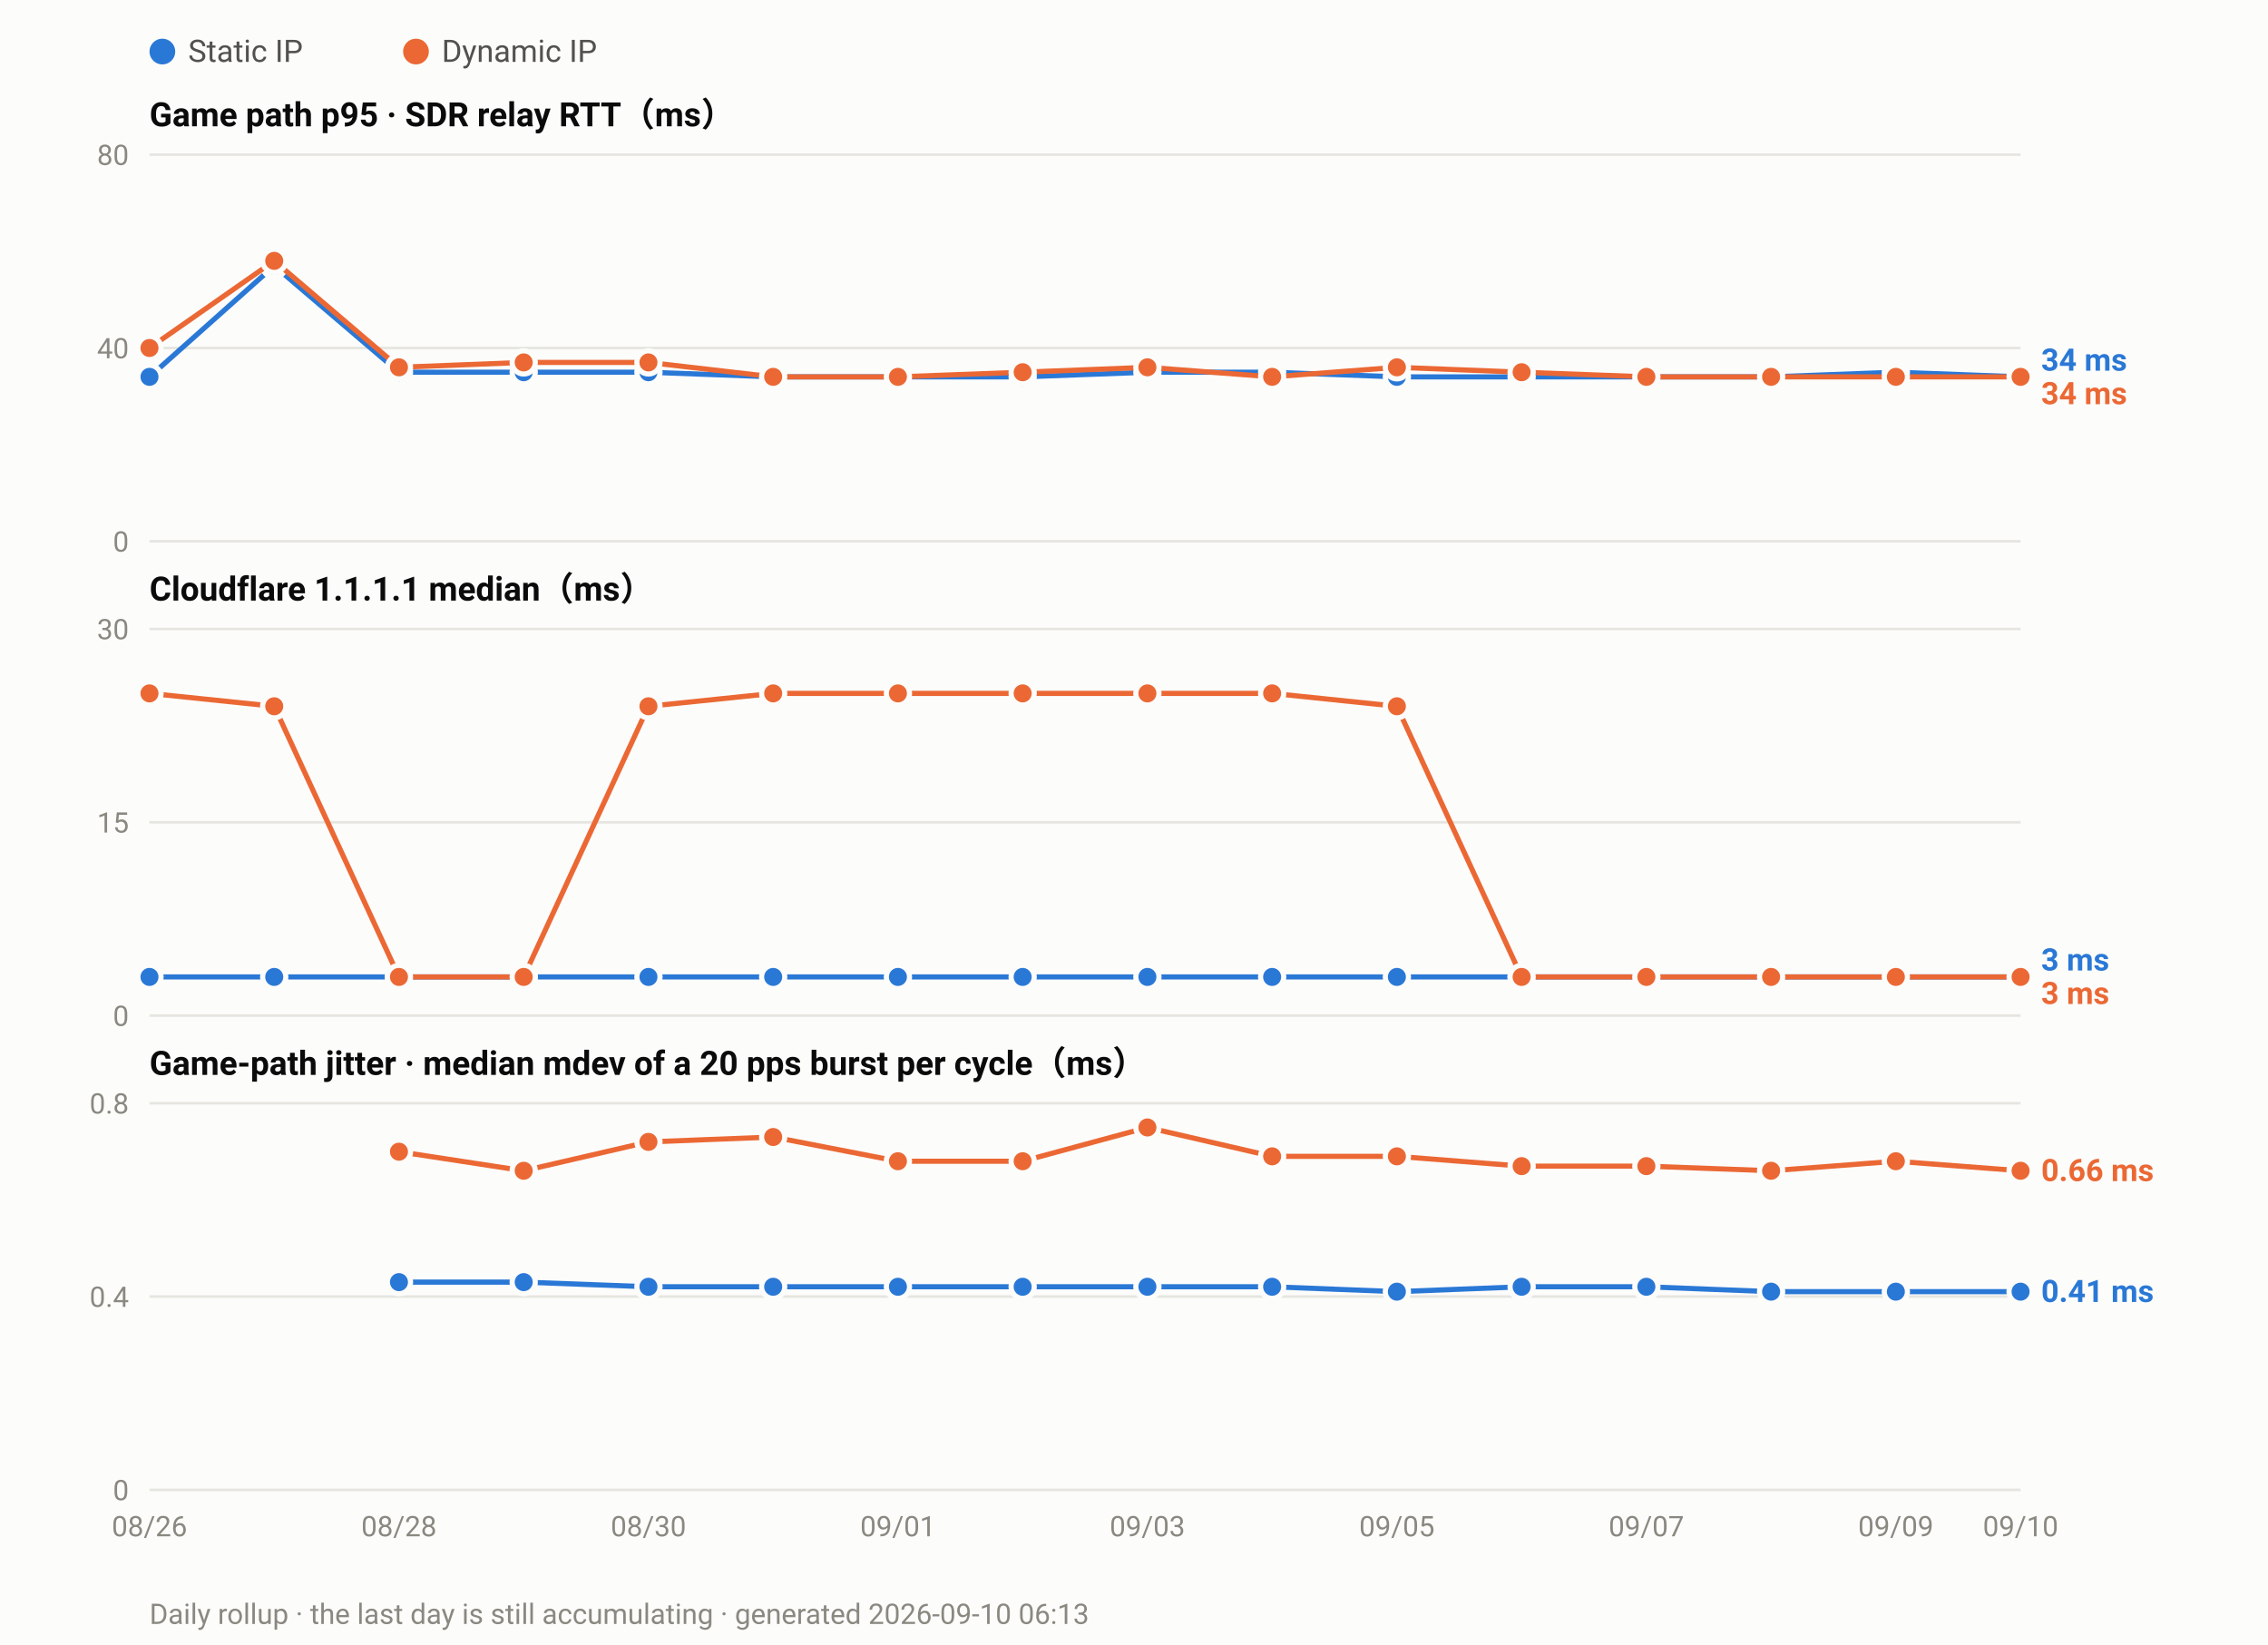
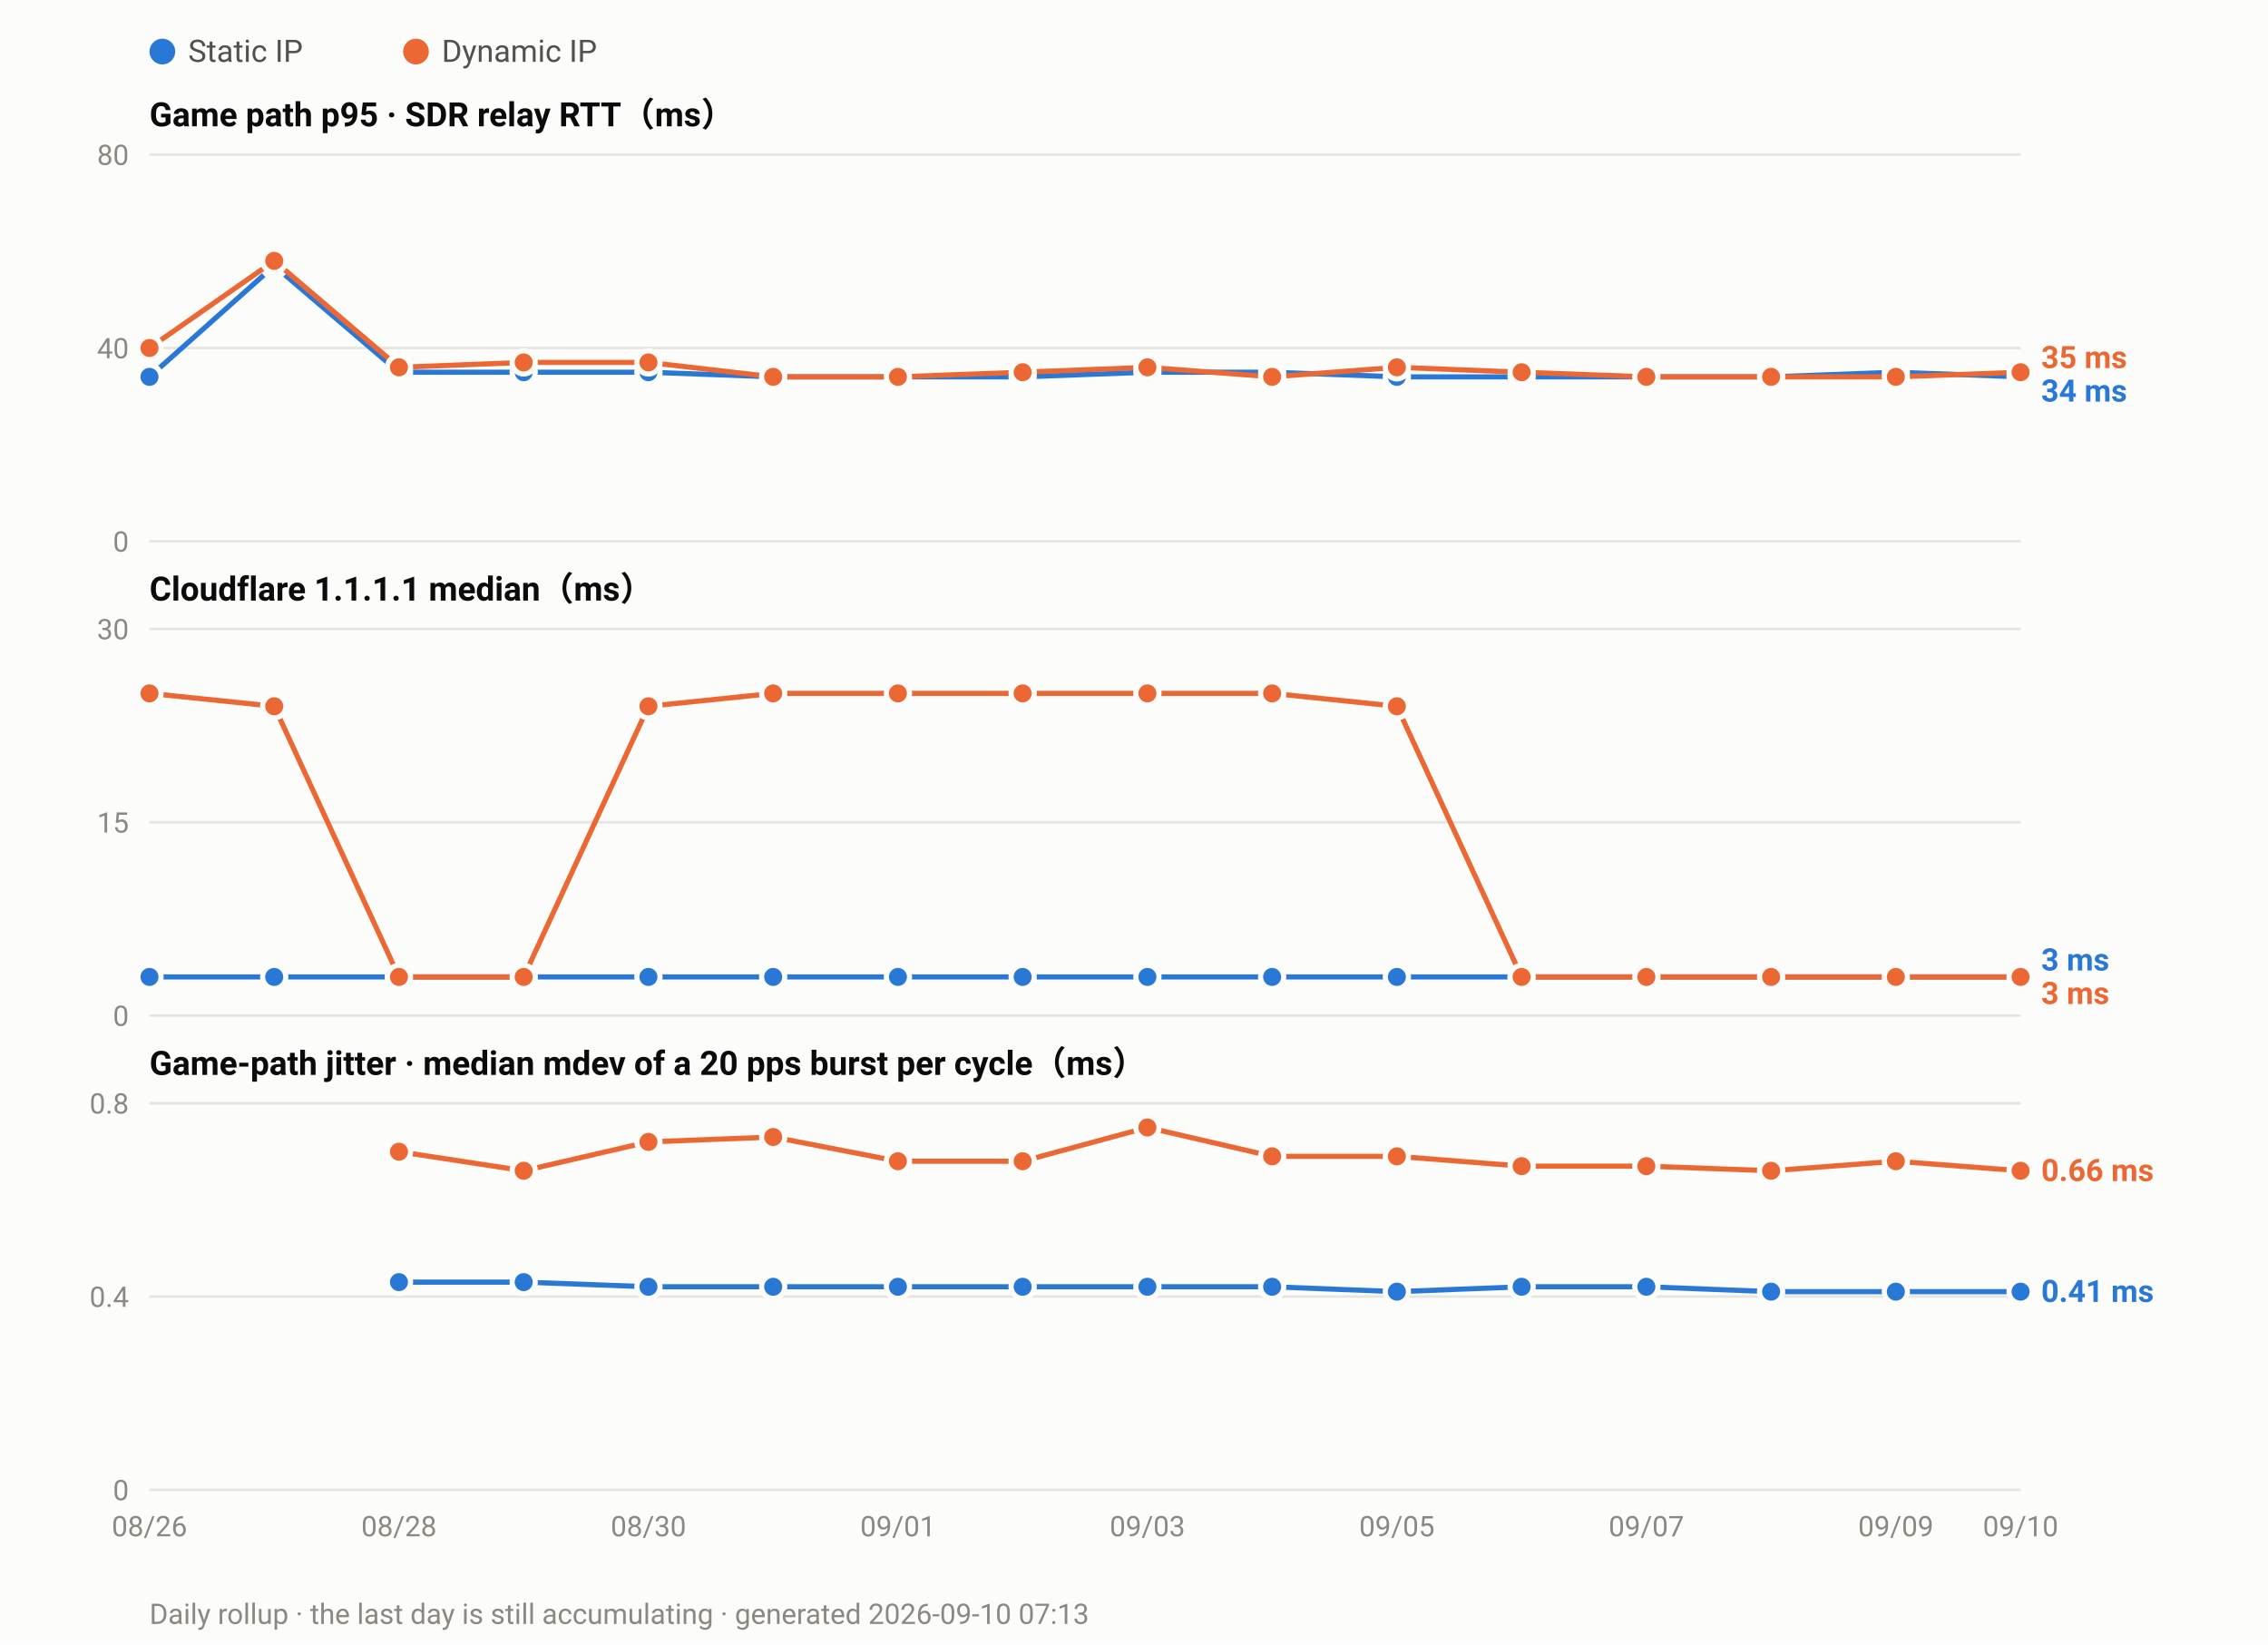
<svg xmlns="http://www.w3.org/2000/svg" width="880" height="638" viewBox="0 0 880 638" font-family="ui-sans-serif,-apple-system,Segoe UI,Roboto,Helvetica,Arial,sans-serif">
  <rect width="880" height="638" fill="#fcfcfb" />
  <circle cx="63.0" cy="20" r="5" fill="#2a78d6" />
  <text x="73.0" y="24" font-size="12" fill="#52514e">Static IP</text>
  <circle cx="161.4" cy="20" r="5" fill="#eb6834" />
  <text x="171.4" y="24" font-size="12" fill="#52514e">Dynamic IP</text>
  <text x="58" y="49.0" font-size="13" font-weight="600" fill="#0b0b0b">Game path p95 · SDR relay RTT（ms）</text>
  <line x1="58" y1="210.0" x2="784.0" y2="210.0" stroke="#e6e5e0" stroke-width="1" />
  <text x="50" y="214.0" font-size="11" text-anchor="end" fill="#8a8880">0</text>
  <line x1="58" y1="135.0" x2="784.0" y2="135.0" stroke="#e6e5e0" stroke-width="1" />
  <text x="50" y="139.0" font-size="11" text-anchor="end" fill="#8a8880">40</text>
  <line x1="58" y1="60.0" x2="784.0" y2="60.0" stroke="#e6e5e0" stroke-width="1" />
  <text x="50" y="64.0" font-size="11" text-anchor="end" fill="#8a8880">80</text>
  <polyline fill="none" stroke="#2a78d6" stroke-width="2" stroke-linejoin="round" points="58.0,146.2 106.4,103.1 154.8,144.4 203.2,144.4 251.6,144.4 300.0,146.2 348.4,146.2 396.8,146.2 445.2,144.4 493.6,144.4 542.0,146.2 590.4,146.2 638.8,146.2 687.2,146.2 735.6,144.4 784.0,146.2" />
  <circle cx="58.0" cy="146.2" r="4.5" fill="#2a78d6" stroke="#fcfcfb" stroke-width="2" />
  <circle cx="106.4" cy="103.1" r="4.5" fill="#2a78d6" stroke="#fcfcfb" stroke-width="2" />
  <circle cx="154.8" cy="144.4" r="4.5" fill="#2a78d6" stroke="#fcfcfb" stroke-width="2" />
  <circle cx="203.2" cy="144.4" r="4.5" fill="#2a78d6" stroke="#fcfcfb" stroke-width="2" />
  <circle cx="251.6" cy="144.4" r="4.5" fill="#2a78d6" stroke="#fcfcfb" stroke-width="2" />
  <circle cx="300.0" cy="146.2" r="4.5" fill="#2a78d6" stroke="#fcfcfb" stroke-width="2" />
  <circle cx="348.4" cy="146.2" r="4.5" fill="#2a78d6" stroke="#fcfcfb" stroke-width="2" />
  <circle cx="396.8" cy="146.2" r="4.5" fill="#2a78d6" stroke="#fcfcfb" stroke-width="2" />
  <circle cx="445.2" cy="144.4" r="4.5" fill="#2a78d6" stroke="#fcfcfb" stroke-width="2" />
  <circle cx="493.6" cy="144.4" r="4.5" fill="#2a78d6" stroke="#fcfcfb" stroke-width="2" />
  <circle cx="542.0" cy="146.2" r="4.5" fill="#2a78d6" stroke="#fcfcfb" stroke-width="2" />
  <circle cx="590.4" cy="146.2" r="4.5" fill="#2a78d6" stroke="#fcfcfb" stroke-width="2" />
  <circle cx="638.8" cy="146.2" r="4.5" fill="#2a78d6" stroke="#fcfcfb" stroke-width="2" />
  <circle cx="687.2" cy="146.2" r="4.5" fill="#2a78d6" stroke="#fcfcfb" stroke-width="2" />
  <circle cx="735.6" cy="144.4" r="4.5" fill="#2a78d6" stroke="#fcfcfb" stroke-width="2" />
  <circle cx="784.0" cy="146.2" r="4.5" fill="#2a78d6" stroke="#fcfcfb" stroke-width="2" />
-   <polyline fill="none" stroke="#eb6834" stroke-width="2" stroke-linejoin="round" points="58.0,135.0 106.4,101.2 154.8,142.5 203.2,140.6 251.6,140.6 300.0,146.2 348.4,146.2 396.8,144.4 445.2,142.5 493.6,146.2 542.0,142.5 590.4,144.4 638.8,146.2 687.2,146.2 735.6,146.2 784.0,146.2" />
+   <polyline fill="none" stroke="#eb6834" stroke-width="2" stroke-linejoin="round" points="58.0,135.0 106.4,101.2 154.8,142.5 203.2,140.6 251.6,140.6 300.0,146.2 348.4,146.2 396.8,144.4 445.2,142.5 493.6,146.2 542.0,142.5 590.4,144.4 638.8,146.2 687.2,146.2 735.6,146.2 784.0,144.4" />
  <circle cx="58.0" cy="135.0" r="4.5" fill="#eb6834" stroke="#fcfcfb" stroke-width="2" />
  <circle cx="106.4" cy="101.2" r="4.5" fill="#eb6834" stroke="#fcfcfb" stroke-width="2" />
  <circle cx="154.8" cy="142.5" r="4.5" fill="#eb6834" stroke="#fcfcfb" stroke-width="2" />
  <circle cx="203.2" cy="140.6" r="4.5" fill="#eb6834" stroke="#fcfcfb" stroke-width="2" />
  <circle cx="251.6" cy="140.6" r="4.5" fill="#eb6834" stroke="#fcfcfb" stroke-width="2" />
  <circle cx="300.0" cy="146.2" r="4.5" fill="#eb6834" stroke="#fcfcfb" stroke-width="2" />
  <circle cx="348.4" cy="146.2" r="4.5" fill="#eb6834" stroke="#fcfcfb" stroke-width="2" />
  <circle cx="396.8" cy="144.4" r="4.5" fill="#eb6834" stroke="#fcfcfb" stroke-width="2" />
  <circle cx="445.2" cy="142.5" r="4.5" fill="#eb6834" stroke="#fcfcfb" stroke-width="2" />
  <circle cx="493.6" cy="146.2" r="4.5" fill="#eb6834" stroke="#fcfcfb" stroke-width="2" />
  <circle cx="542.0" cy="142.5" r="4.5" fill="#eb6834" stroke="#fcfcfb" stroke-width="2" />
  <circle cx="590.4" cy="144.4" r="4.5" fill="#eb6834" stroke="#fcfcfb" stroke-width="2" />
  <circle cx="638.8" cy="146.2" r="4.5" fill="#eb6834" stroke="#fcfcfb" stroke-width="2" />
  <circle cx="687.2" cy="146.2" r="4.5" fill="#eb6834" stroke="#fcfcfb" stroke-width="2" />
  <circle cx="735.6" cy="146.2" r="4.5" fill="#eb6834" stroke="#fcfcfb" stroke-width="2" />
-   <circle cx="784.0" cy="146.2" r="4.5" fill="#eb6834" stroke="#fcfcfb" stroke-width="2" />
-   <text x="792.0" y="143.8" font-size="12" font-weight="600" fill="#2a78d6">34 ms</text>
-   <text x="792.0" y="156.8" font-size="12" font-weight="600" fill="#eb6834">34 ms</text>
+   <circle cx="784.0" cy="144.4" r="4.5" fill="#eb6834" stroke="#fcfcfb" stroke-width="2" />
+   <text x="792.0" y="142.8" font-size="12" font-weight="600" fill="#eb6834">35 ms</text>
+   <text x="792.0" y="155.8" font-size="12" font-weight="600" fill="#2a78d6">34 ms</text>
  <text x="58" y="233.0" font-size="13" font-weight="600" fill="#0b0b0b">Cloudflare 1.1.1.1 median（ms）</text>
  <line x1="58" y1="394.0" x2="784.0" y2="394.0" stroke="#e6e5e0" stroke-width="1" />
  <text x="50" y="398.0" font-size="11" text-anchor="end" fill="#8a8880">0</text>
  <line x1="58" y1="319.0" x2="784.0" y2="319.0" stroke="#e6e5e0" stroke-width="1" />
  <text x="50" y="323.0" font-size="11" text-anchor="end" fill="#8a8880">15</text>
  <line x1="58" y1="244.0" x2="784.0" y2="244.0" stroke="#e6e5e0" stroke-width="1" />
  <text x="50" y="248.0" font-size="11" text-anchor="end" fill="#8a8880">30</text>
  <polyline fill="none" stroke="#2a78d6" stroke-width="2" stroke-linejoin="round" points="58.0,379.0 106.4,379.0 154.8,379.0 203.2,379.0 251.6,379.0 300.0,379.0 348.4,379.0 396.8,379.0 445.2,379.0 493.6,379.0 542.0,379.0 590.4,379.0 638.8,379.0 687.2,379.0 735.6,379.0 784.0,379.0" />
  <circle cx="58.0" cy="379.0" r="4.5" fill="#2a78d6" stroke="#fcfcfb" stroke-width="2" />
  <circle cx="106.4" cy="379.0" r="4.5" fill="#2a78d6" stroke="#fcfcfb" stroke-width="2" />
  <circle cx="154.8" cy="379.0" r="4.5" fill="#2a78d6" stroke="#fcfcfb" stroke-width="2" />
  <circle cx="203.2" cy="379.0" r="4.5" fill="#2a78d6" stroke="#fcfcfb" stroke-width="2" />
  <circle cx="251.6" cy="379.0" r="4.5" fill="#2a78d6" stroke="#fcfcfb" stroke-width="2" />
  <circle cx="300.0" cy="379.0" r="4.5" fill="#2a78d6" stroke="#fcfcfb" stroke-width="2" />
  <circle cx="348.4" cy="379.0" r="4.5" fill="#2a78d6" stroke="#fcfcfb" stroke-width="2" />
  <circle cx="396.8" cy="379.0" r="4.5" fill="#2a78d6" stroke="#fcfcfb" stroke-width="2" />
  <circle cx="445.2" cy="379.0" r="4.5" fill="#2a78d6" stroke="#fcfcfb" stroke-width="2" />
  <circle cx="493.6" cy="379.0" r="4.5" fill="#2a78d6" stroke="#fcfcfb" stroke-width="2" />
  <circle cx="542.0" cy="379.0" r="4.5" fill="#2a78d6" stroke="#fcfcfb" stroke-width="2" />
  <circle cx="590.4" cy="379.0" r="4.5" fill="#2a78d6" stroke="#fcfcfb" stroke-width="2" />
  <circle cx="638.8" cy="379.0" r="4.5" fill="#2a78d6" stroke="#fcfcfb" stroke-width="2" />
  <circle cx="687.2" cy="379.0" r="4.5" fill="#2a78d6" stroke="#fcfcfb" stroke-width="2" />
  <circle cx="735.6" cy="379.0" r="4.5" fill="#2a78d6" stroke="#fcfcfb" stroke-width="2" />
  <circle cx="784.0" cy="379.0" r="4.5" fill="#2a78d6" stroke="#fcfcfb" stroke-width="2" />
  <polyline fill="none" stroke="#eb6834" stroke-width="2" stroke-linejoin="round" points="58.0,269.0 106.4,274.0 154.8,379.0 203.2,379.0 251.6,274.0 300.0,269.0 348.4,269.0 396.8,269.0 445.2,269.0 493.6,269.0 542.0,274.0 590.4,379.0 638.8,379.0 687.2,379.0 735.6,379.0 784.0,379.0" />
  <circle cx="58.0" cy="269.0" r="4.5" fill="#eb6834" stroke="#fcfcfb" stroke-width="2" />
  <circle cx="106.4" cy="274.0" r="4.5" fill="#eb6834" stroke="#fcfcfb" stroke-width="2" />
  <circle cx="154.8" cy="379.0" r="4.5" fill="#eb6834" stroke="#fcfcfb" stroke-width="2" />
  <circle cx="203.2" cy="379.0" r="4.5" fill="#eb6834" stroke="#fcfcfb" stroke-width="2" />
  <circle cx="251.6" cy="274.0" r="4.5" fill="#eb6834" stroke="#fcfcfb" stroke-width="2" />
  <circle cx="300.0" cy="269.0" r="4.5" fill="#eb6834" stroke="#fcfcfb" stroke-width="2" />
  <circle cx="348.4" cy="269.0" r="4.5" fill="#eb6834" stroke="#fcfcfb" stroke-width="2" />
  <circle cx="396.8" cy="269.0" r="4.5" fill="#eb6834" stroke="#fcfcfb" stroke-width="2" />
  <circle cx="445.2" cy="269.0" r="4.5" fill="#eb6834" stroke="#fcfcfb" stroke-width="2" />
  <circle cx="493.6" cy="269.0" r="4.5" fill="#eb6834" stroke="#fcfcfb" stroke-width="2" />
  <circle cx="542.0" cy="274.0" r="4.5" fill="#eb6834" stroke="#fcfcfb" stroke-width="2" />
  <circle cx="590.4" cy="379.0" r="4.5" fill="#eb6834" stroke="#fcfcfb" stroke-width="2" />
  <circle cx="638.8" cy="379.0" r="4.5" fill="#eb6834" stroke="#fcfcfb" stroke-width="2" />
  <circle cx="687.2" cy="379.0" r="4.5" fill="#eb6834" stroke="#fcfcfb" stroke-width="2" />
  <circle cx="735.6" cy="379.0" r="4.5" fill="#eb6834" stroke="#fcfcfb" stroke-width="2" />
  <circle cx="784.0" cy="379.0" r="4.5" fill="#eb6834" stroke="#fcfcfb" stroke-width="2" />
  <text x="792.0" y="376.5" font-size="12" font-weight="600" fill="#2a78d6">3 ms</text>
  <text x="792.0" y="389.5" font-size="12" font-weight="600" fill="#eb6834">3 ms</text>
  <text x="58" y="417.0" font-size="13" font-weight="600" fill="#0b0b0b">Game-path jitter · median mdev of a 20 pps burst per cycle（ms）</text>
  <line x1="58" y1="578.0" x2="784.0" y2="578.0" stroke="#e6e5e0" stroke-width="1" />
  <text x="50" y="582.0" font-size="11" text-anchor="end" fill="#8a8880">0</text>
  <line x1="58" y1="503.0" x2="784.0" y2="503.0" stroke="#e6e5e0" stroke-width="1" />
  <text x="50" y="507.0" font-size="11" text-anchor="end" fill="#8a8880">0.4</text>
  <line x1="58" y1="428.0" x2="784.0" y2="428.0" stroke="#e6e5e0" stroke-width="1" />
  <text x="50" y="432.0" font-size="11" text-anchor="end" fill="#8a8880">0.8</text>
  <polyline fill="none" stroke="#2a78d6" stroke-width="2" stroke-linejoin="round" points="154.8,497.4 203.2,497.4 251.6,499.2 300.0,499.2 348.4,499.2 396.8,499.2 445.2,499.2 493.6,499.2 542.0,501.1 590.4,499.2 638.8,499.2 687.2,501.1 735.6,501.1 784.0,501.1" />
  <circle cx="154.8" cy="497.4" r="4.5" fill="#2a78d6" stroke="#fcfcfb" stroke-width="2" />
  <circle cx="203.2" cy="497.4" r="4.5" fill="#2a78d6" stroke="#fcfcfb" stroke-width="2" />
  <circle cx="251.6" cy="499.2" r="4.5" fill="#2a78d6" stroke="#fcfcfb" stroke-width="2" />
  <circle cx="300.0" cy="499.2" r="4.5" fill="#2a78d6" stroke="#fcfcfb" stroke-width="2" />
  <circle cx="348.4" cy="499.2" r="4.5" fill="#2a78d6" stroke="#fcfcfb" stroke-width="2" />
  <circle cx="396.8" cy="499.2" r="4.5" fill="#2a78d6" stroke="#fcfcfb" stroke-width="2" />
  <circle cx="445.2" cy="499.2" r="4.5" fill="#2a78d6" stroke="#fcfcfb" stroke-width="2" />
  <circle cx="493.6" cy="499.2" r="4.5" fill="#2a78d6" stroke="#fcfcfb" stroke-width="2" />
  <circle cx="542.0" cy="501.1" r="4.5" fill="#2a78d6" stroke="#fcfcfb" stroke-width="2" />
  <circle cx="590.4" cy="499.2" r="4.5" fill="#2a78d6" stroke="#fcfcfb" stroke-width="2" />
  <circle cx="638.8" cy="499.2" r="4.5" fill="#2a78d6" stroke="#fcfcfb" stroke-width="2" />
  <circle cx="687.2" cy="501.1" r="4.5" fill="#2a78d6" stroke="#fcfcfb" stroke-width="2" />
  <circle cx="735.6" cy="501.1" r="4.5" fill="#2a78d6" stroke="#fcfcfb" stroke-width="2" />
  <circle cx="784.0" cy="501.1" r="4.5" fill="#2a78d6" stroke="#fcfcfb" stroke-width="2" />
  <polyline fill="none" stroke="#eb6834" stroke-width="2" stroke-linejoin="round" points="154.8,446.8 203.2,454.2 251.6,443.0 300.0,441.1 348.4,450.5 396.8,450.5 445.2,437.4 493.6,448.6 542.0,448.6 590.4,452.4 638.8,452.4 687.2,454.2 735.6,450.5 784.0,454.2" />
  <circle cx="154.8" cy="446.8" r="4.5" fill="#eb6834" stroke="#fcfcfb" stroke-width="2" />
  <circle cx="203.2" cy="454.2" r="4.5" fill="#eb6834" stroke="#fcfcfb" stroke-width="2" />
  <circle cx="251.6" cy="443.0" r="4.5" fill="#eb6834" stroke="#fcfcfb" stroke-width="2" />
  <circle cx="300.0" cy="441.1" r="4.5" fill="#eb6834" stroke="#fcfcfb" stroke-width="2" />
  <circle cx="348.4" cy="450.5" r="4.5" fill="#eb6834" stroke="#fcfcfb" stroke-width="2" />
  <circle cx="396.8" cy="450.5" r="4.5" fill="#eb6834" stroke="#fcfcfb" stroke-width="2" />
  <circle cx="445.2" cy="437.4" r="4.5" fill="#eb6834" stroke="#fcfcfb" stroke-width="2" />
  <circle cx="493.6" cy="448.6" r="4.5" fill="#eb6834" stroke="#fcfcfb" stroke-width="2" />
  <circle cx="542.0" cy="448.6" r="4.5" fill="#eb6834" stroke="#fcfcfb" stroke-width="2" />
  <circle cx="590.4" cy="452.4" r="4.5" fill="#eb6834" stroke="#fcfcfb" stroke-width="2" />
  <circle cx="638.8" cy="452.4" r="4.5" fill="#eb6834" stroke="#fcfcfb" stroke-width="2" />
  <circle cx="687.2" cy="454.2" r="4.5" fill="#eb6834" stroke="#fcfcfb" stroke-width="2" />
  <circle cx="735.6" cy="450.5" r="4.5" fill="#eb6834" stroke="#fcfcfb" stroke-width="2" />
  <circle cx="784.0" cy="454.2" r="4.5" fill="#eb6834" stroke="#fcfcfb" stroke-width="2" />
  <text x="792.0" y="458.2" font-size="12" font-weight="600" fill="#eb6834">0.66 ms</text>
  <text x="792.0" y="505.1" font-size="12" font-weight="600" fill="#2a78d6">0.41 ms</text>
  <text x="58.0" y="596.0" font-size="11" text-anchor="middle" fill="#8a8880">08/26</text>
  <text x="154.8" y="596.0" font-size="11" text-anchor="middle" fill="#8a8880">08/28</text>
  <text x="251.6" y="596.0" font-size="11" text-anchor="middle" fill="#8a8880">08/30</text>
  <text x="348.4" y="596.0" font-size="11" text-anchor="middle" fill="#8a8880">09/01</text>
  <text x="445.2" y="596.0" font-size="11" text-anchor="middle" fill="#8a8880">09/03</text>
  <text x="542.0" y="596.0" font-size="11" text-anchor="middle" fill="#8a8880">09/05</text>
  <text x="638.8" y="596.0" font-size="11" text-anchor="middle" fill="#8a8880">09/07</text>
  <text x="735.6" y="596.0" font-size="11" text-anchor="middle" fill="#8a8880">09/09</text>
  <text x="784.0" y="596.0" font-size="11" text-anchor="middle" fill="#8a8880">09/10</text>
-   <text x="58" y="630" font-size="11" fill="#8a8880">Daily rollup · the last day is still accumulating · generated 2026-09-10 06:13</text>
+   <text x="58" y="630" font-size="11" fill="#8a8880">Daily rollup · the last day is still accumulating · generated 2026-09-10 07:13</text>
</svg>
